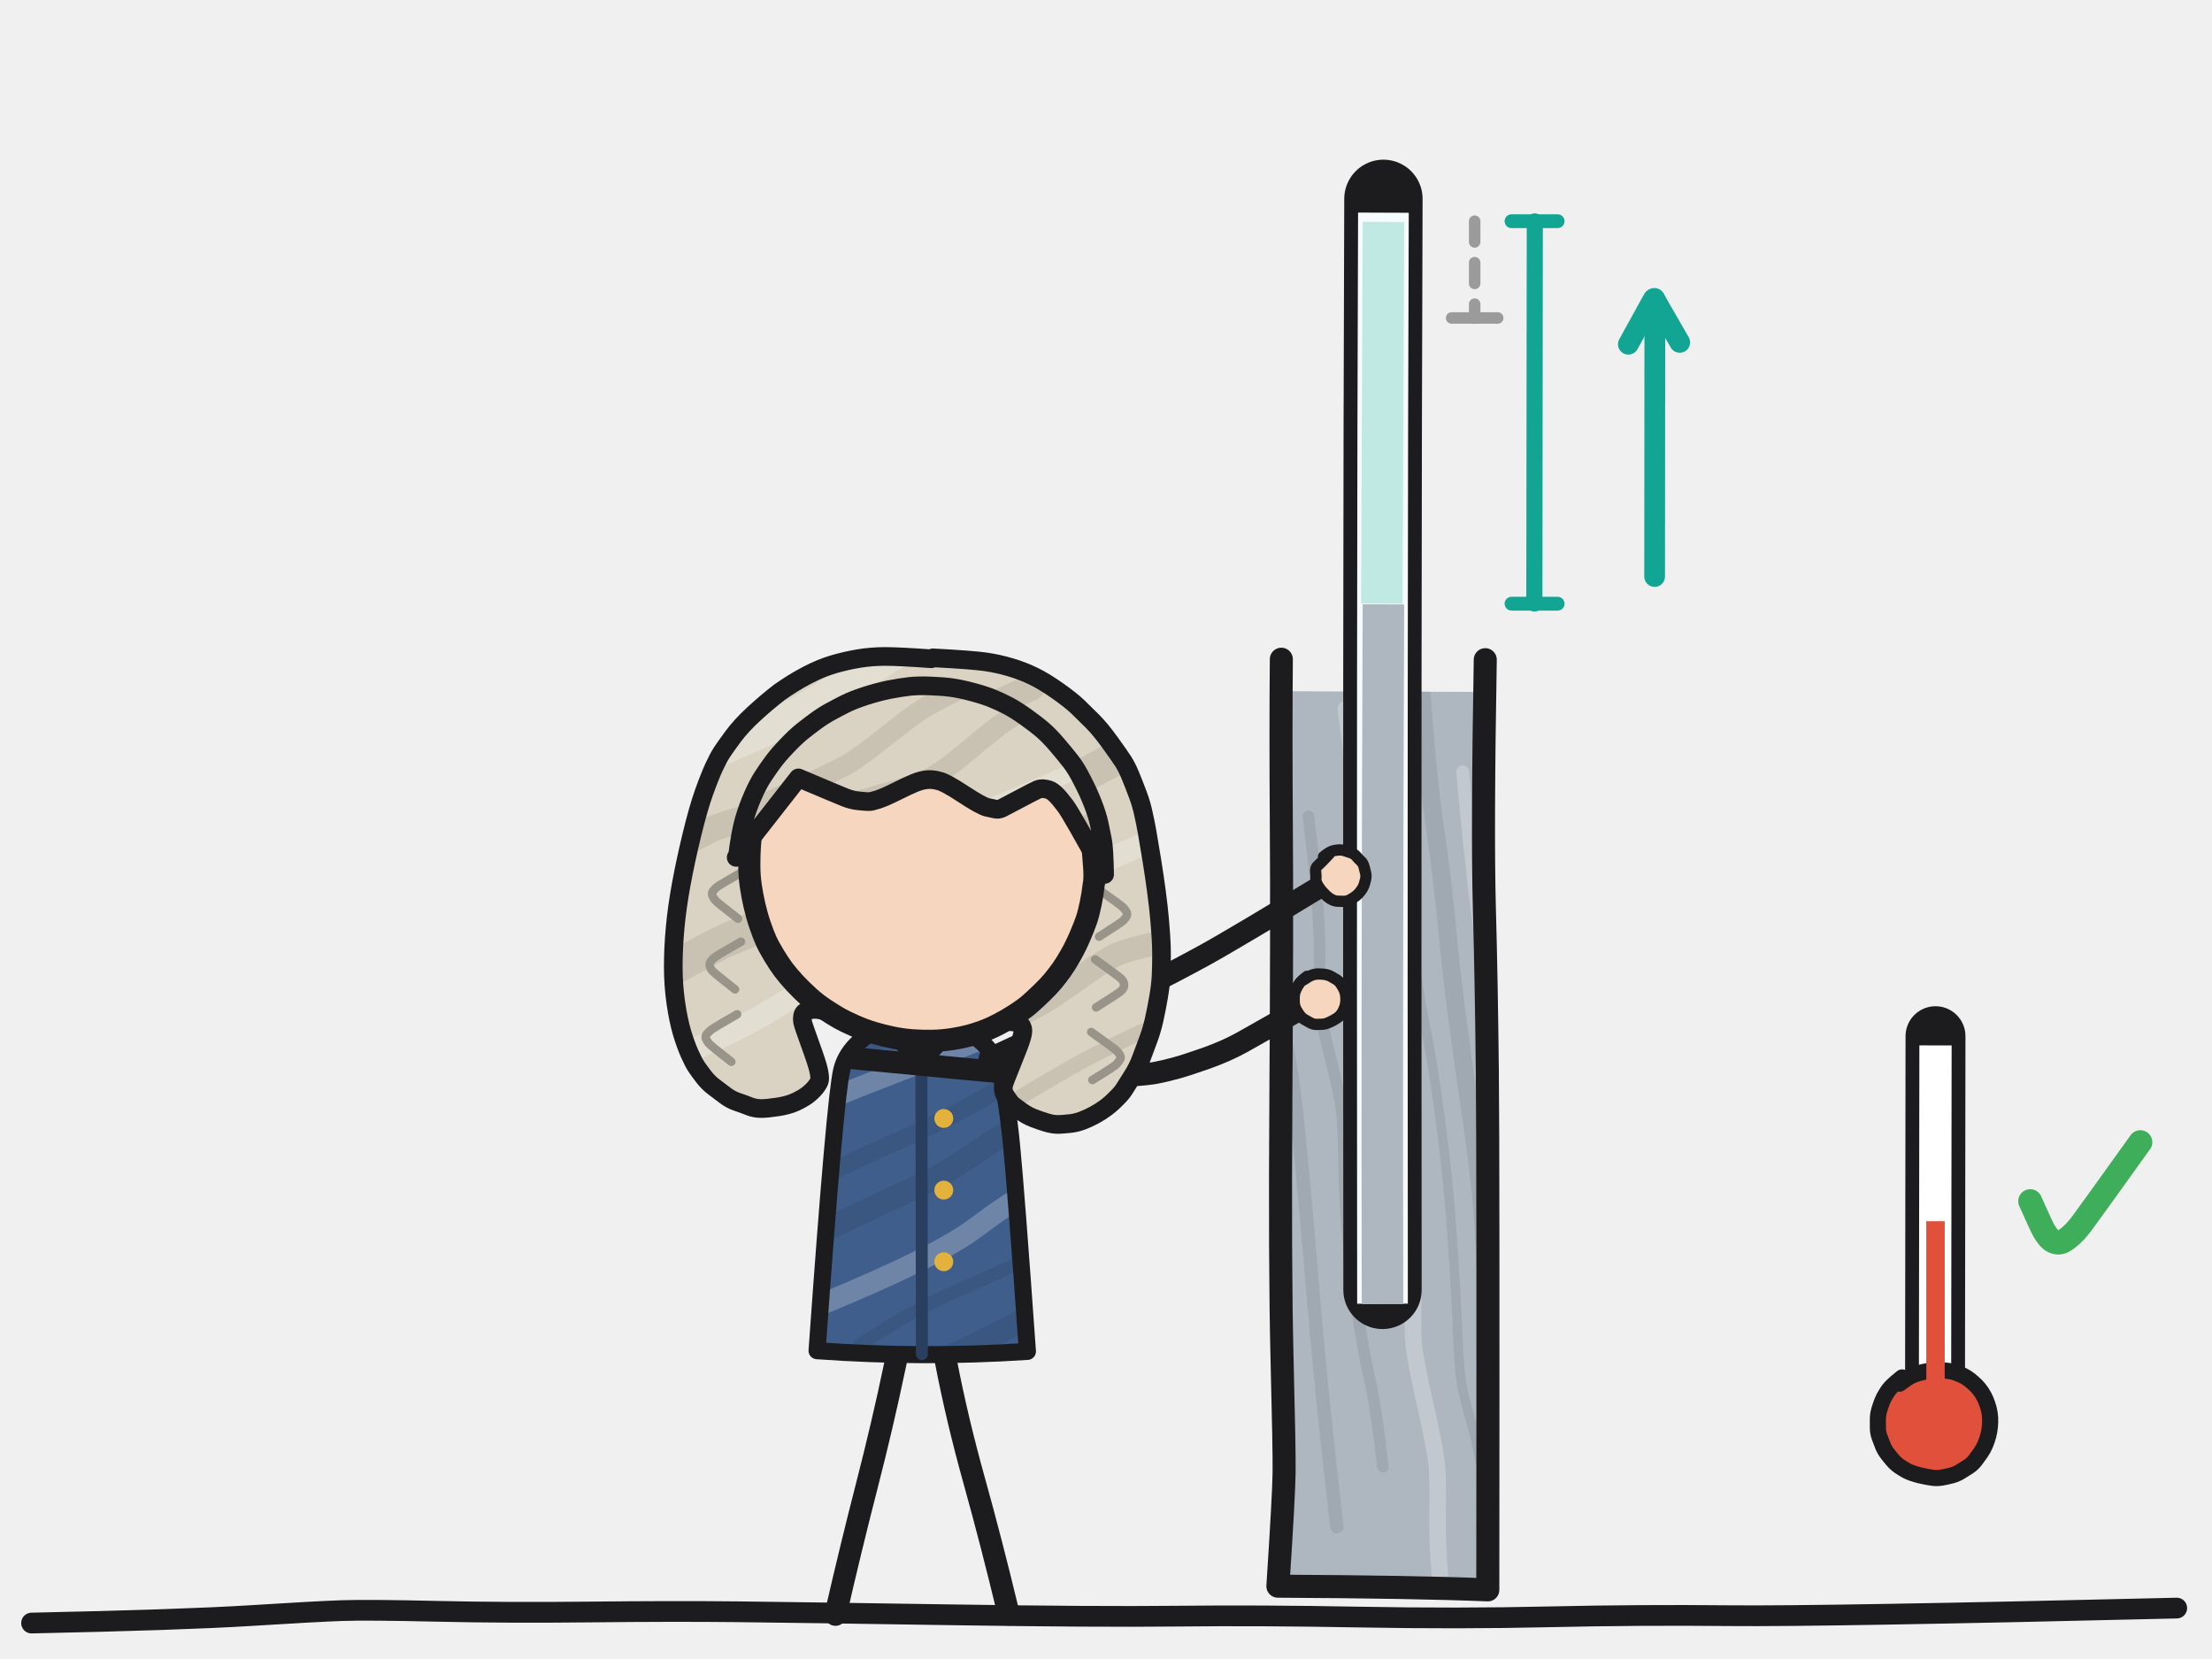
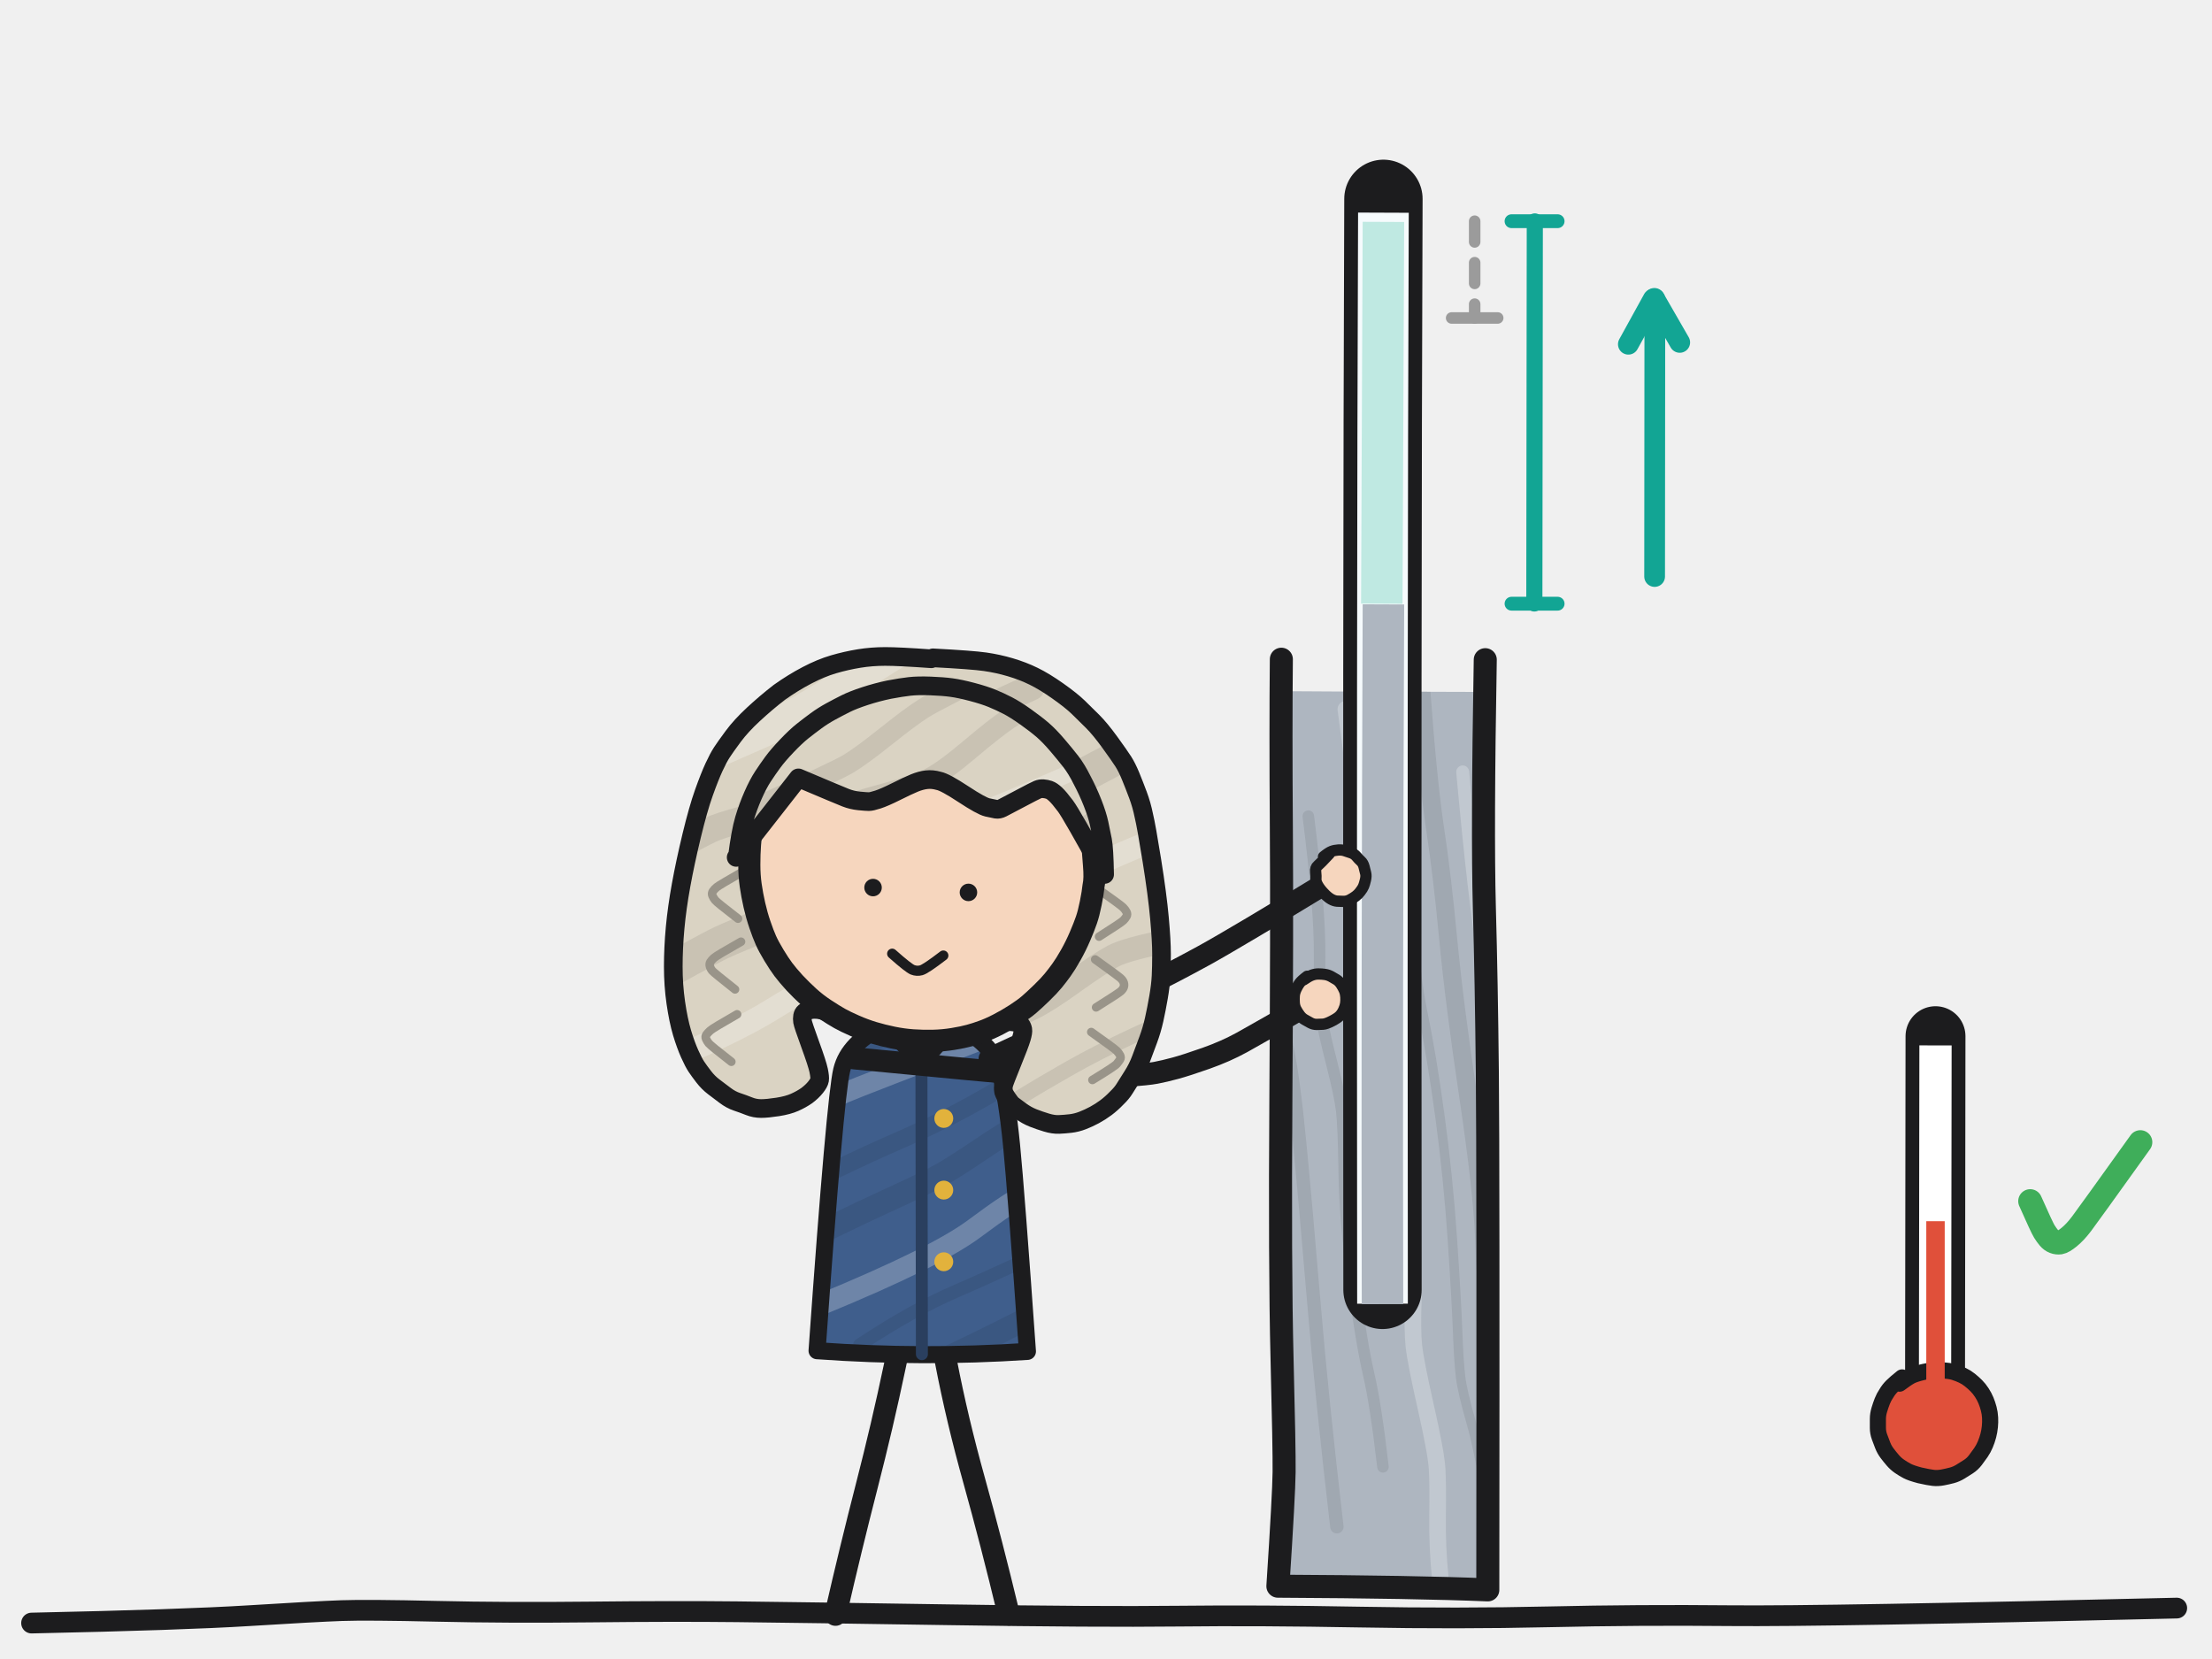
<svg xmlns="http://www.w3.org/2000/svg" viewBox="0 0 960 720" width="960" height="720" fill="none" stroke-linecap="round" stroke-linejoin="round">
  <defs>
    <path id="f1" d="M644.1 300.3q-.6 129.9 -.2 177.4t.1 92.4t-.2 119.9l-88.2 .3q0-45.3 .4-87.8t0-84.9t-.4-217.7q.8 .2 88.5 .4z" />
    <clipPath id="f1c">
      <use href="#f1" />
    </clipPath>
    <path id="f2" d="M386 446.2l-16.4 7.4q-5.9 23.5 -14.1 134q45.5 2.4 91-.3q-3.5-51.5 -5.9-80.3t-5.5-40.7t-19.4-19.6l-15.1 16.3q-13.1-14.4 -14.6-16.8z" />
    <clipPath id="f2c">
      <use href="#f2" />
    </clipPath>
    <path id="f3" d="M404.9 287.1q16.8 1 22.5 1.8t11.2 2.4t10.8 3.9t11.3 6.5t10.5 8.3t8.5 8.7t7.9 10.8t6.6 12.8t4.6 14.1t3.7 19t2.5 20.4q.7 8.6 .5 15.9t-1 15.3t-2.6 15.3t-4.2 14.1t-4.4 10.4t-3.2 5.6t-3.1 4.1t-4 4t-4.9 3.6t-6.6 3.1t-6.6 2.1q-2.6 .5 -5.2 .4t-7-1.3t-7.2-2.8t-5.1-3.4t-3.6-4.1t-1.6-3.2t.7-4.1t4.7-10.9t4.2-9.5t.2-2.3t-.6-1.9q-.6-.7 -2.2-1.2t-3.7-.5t-14.9 2.5t-16 2.8t-6.3 .5t-6.1-.3t-6.2-1.2t-15.7-4.7t-15.7-4t-3.9 0t-1.4 .9q-.7 .6 -.9 1.7t.3 3.8t2.3 8t2.6 8.4t.9 4.7t-.3 2.6t-1 2.1t-1.7 2.1t-3.5 2.7t-5.6 3.1t-6.1 2.2q-3.2 .8 -4.7 1t-4.1 0t-6.4-1.3t-6.4-2.5t-4.9-3.1t-4.5-4t-4.1-5.5t-3.5-6.8t-2.6-7.7t-2.1-8.5t-1.4-9.2q-.5-4.6 -.7-10.1t.1-11.2t1.5-17.2t4-24.6t4.5-18.7t3.4-10.1t3.6-8.2t3.6-6.4t3.2-4.7t4.7-5.5t8.7-8.3q5.6-5 9.3-7.6t7.3-4.8t7.4-4.1t6.4-2.7t8.1-2.2t12.8-1.7t14.3-.3t9.9 .5l-1.8 .2z" />
    <clipPath id="f3c">
      <use href="#f3" />
    </clipPath>
    <path id="f4" d="M321.6 374q1-7.3 1.8-10.9t2.6-8.9t3.3-8.7t3.3-6.5t3.9-6.2t4.5-5.8t4.9-5.3t5.5-4.9t5.8-4.3t6.3-3.7t6.6-3.1q3.5-1.4 7-2.5t7.2-1.8t7.3-1.2t9.3-.4t11.1 .7t9.1 1.6t7.1 2.1t6.9 2.7t6.5 3.3t6.2 3.9t5.8 4.5q2.8 2.4 5.4 5.1t4.9 5.5t4.3 6.1t3.8 6.5t3.1 6.8t2.5 7.1t1.9 7.3t1.1 7.4t.5 11.2q-14.6-26.4 -17.4-30.2t-4.4-5.3t-2.9-2t-2.5-.6t-2.5 .3t-7.7 3.6t-7.7 3.7t-2.6 .4t-3.8-.8t-10.2-5.8t-10.4-5.6q-2.7-.7 -5.2-.3t-5.1 1.7t-7.8 4.1t-7.9 3.9t-4 1.1t-4.1-.1t-5.9-1.2t-20.3-8.5l-27.1 34z" />
    <clipPath id="f4c">
      <use href="#f4" />
    </clipPath>
  </defs>
  <path d="M13.7 704.4q65.5-1.4 94.4-3.2t40.1-2.2t41.4 .3t66.6 .3t63.7-.1t91.7 1.3t99.7 .6t78.5 .4t82.3-.1t78.9-.5t193.7-3.3" stroke="#1c1c1e" stroke-width="9" />
  <use href="#f1" fill="#AEB6C0" />
  <g clip-path="url(#f1c)">
    <path d="M768.1 290.9q2.5 40.6 3.4 47.3t3.9 20t6.6 40.1t3.9 33.6t0 20.4t.2 20.4t7.2 53.6t9.5 60.2t4.1 19.9t1.6 20.3" stroke="#9299a1" stroke-width="7.2" opacity="0.5" />
    <path d="M749 292q-.7 27.3 0 34t6.3 46.9t6.5 46.9t4.1 19.9t4 19.9t1.8 27t6.8 60.4t10.4 80.4" stroke="#d2d7dc" stroke-width="5.5" opacity="0.55" />
    <path d="M732.9 344.8q.9 13.5 7.8 60.3t8.8 67t5.3 47t6.5 46.9t5.7 47t4.1 54" stroke="#9299a1" stroke-width="4.4" opacity="0.5" />
    <path d="M715.6 336.5q6.5 53.8 10.5 80.7t8.8 87.7t5.5 67.6t4 26.8t8.2 74.1" stroke="#9299a1" stroke-width="5" opacity="0.5" />
    <path d="M698.4 362q5.5 68 8.9 88.2t7.8 67.8t8.7 74.5t7.5 40.4t5 26.9" stroke="#d2d7dc" stroke-width="6.7" opacity="0.55" />
    <path d="M672.7 335.9q7.6 82 12 109.1t7.5 40.6t4 20.2t1.7 27.4t4.2 41t6.5 61.4" stroke="#9299a1" stroke-width="5.3" opacity="0.5" />
    <path d="M657.6 332.1q5.5 26.6 6.3 47t4.9 47.1t7.4 67.3t7.7 67.3t5.5 40.2" stroke="#9299a1" stroke-width="5.6" opacity="0.5" />
    <path d="M634.8 335q4.9 54.1 9.3 80.9t5.9 47.1t4.4 40.5t5.6 47.1t12.2 94.2" stroke="#d2d7dc" stroke-width="5.6" opacity="0.55" />
    <path d="M616.7 297.6q3 41.3 6.1 61.8t5.7 48t8.7 68.4t6.9 61.7t1.8 27.6t4 20.4t12 82" stroke="#9299a1" stroke-width="7.8" opacity="0.5" />
    <path d="M610 364.8q3.1 53.6 7.2 73.3t7.7 46.2t5.4 53.2t2.3 40.2t1.3 20t4.6 19.7t7.8 39.5" stroke="#9299a1" stroke-width="4.1" opacity="0.5" />
    <path d="M584.1 307.8q7.2 53.8 9.1 80.8t2.3 40.7t1.4 20.3t4.6 19.9t4.9 19.9t4.4 33.6t2.6 40.6t.2 20.4t5.2 26.7t4.9 26.7t.2 20.4q-.2 13.7 1.2 27.2" stroke="#d2d7dc" stroke-width="7.2" opacity="0.55" />
    <path d="M567.8 354.2q5.1 40.3 4.9 60.8t.9 27.1t4.5 19.9t4.2 20t1.1 27.1t3.9 47.2t6.7 40.1t6.2 40.2" stroke="#9299a1" stroke-width="5" opacity="0.5" />
    <path d="M546.6 342.5q-.5 28.3 .1 35.2t4.7 34.7t7 41.5t5.6 41.6t6.2 69.7t10 97.4" stroke="#9299a1" stroke-width="5.8" opacity="0.5" />
    <path d="M524.8 341.7q10.5 121.8 16.7 168.9t10.6 67.1t6.2 60.8" stroke="#d2d7dc" stroke-width="4.7" opacity="0.55" />
    <path d="M511.9 393.9q1.9 13.8 6.4 34.2t5.5 41.3t2.5 41.6t2.5 27.7t5 27.3t4.6 48.4" stroke="#9299a1" stroke-width="3.1" opacity="0.5" />
    <path d="M493.6 372.3q3 27.8 6 41.5t4 20.6t1.5 27.9t5.2 41.5t5.5 27.4t3.2 27.8t3.7 41.7t3.6 34.7" stroke="#9299a1" stroke-width="4.4" opacity="0.5" />
    <path d="M470.5 323.7q1.1 13.8 5.8 34t7.7 47.8t4.5 48.1t8 61.5t8.8 68.5t8.7 68.4" stroke="#d2d7dc" stroke-width="5.1" opacity="0.55" />
    <path d="M464.7 376.8q6 40.2 7.2 60.5t5.2 47.1t4 40.4t2.6 40.7t6.9 53.7t10.5 80.6" stroke="#9299a1" stroke-width="4.4" opacity="0.5" />
    <path d="M448.8 366.7q.2 28 2.2 48.7t2.8 27.6t4.5 27.4t18.5 158.6" stroke="#9299a1" stroke-width="5.1" opacity="0.5" />
    <path d="M425.8 379.4q15.8 146 16.9 152.6t4.5 19.7t4.2 19.6t5.1 73.4" stroke="#d2d7dc" stroke-width="4.4" opacity="0.55" />
    <path d="M398.8 321.2q6.3 54.7 7.4 61.5t4.5 20.3t4.4 20.3t3.5 48.1t6.8 68.5t8.2 68.4t8.4 68.3" stroke="#9299a1" stroke-width="7.9" opacity="0.5" />
    <path d="M390.1 391.3q4.2 27.3 8.2 68.4t7.4 61.6t6.7 47.8t11.2 81.9" stroke="#9299a1" stroke-width="4.1" opacity="0.5" />
  </g>
  <path d="M556.1 286.1q-.3 30.6 0 72.9t-.2 116.6t.5 113.9t.9 49.3t-2.7 49.6q59.9 .3 91.1 1.6q.2-185.7 -.2-224.6t-1.3-71.7t.4-107.4" stroke="#1c1c1e" stroke-width="10" />
  <path d="M600.4 86.3q-.7 179.1 -.4 473.5" stroke="#1c1c1e" stroke-width="34" />
  <path d="M600.4 92.3q-.7 179.1 -.4 473.5" stroke="#F6FBFD" stroke-width="22" stroke-linecap="butt" />
  <path d="M600.4 262.3q-.7 175.8 -.4 303.7" stroke="#AEB6C0" stroke-width="18" stroke-linecap="butt" />
  <path d="M600.4 96.3l-.7 165.7" stroke="#BFE9E2" stroke-width="18" stroke-linecap="butt" />
  <path d="M640 96l0 42" stroke="#9b9b9b" stroke-width="5" stroke-dasharray="9 9" />
  <path d="M630 138l20 0" stroke="#9b9b9b" stroke-width="5" />
  <path d="M666.1 96.1l-.2 165.8" stroke="#12A594" stroke-width="7" />
  <path d="M656 96l20 0" stroke="#12A594" stroke-width="6" />
  <path d="M656 262l20 0" stroke="#12A594" stroke-width="6" />
  <path d="M718.1 250.2l.1-120.4" stroke="#12A594" stroke-width="9" />
  <path d="M729 148.6l-11-19.1" stroke="#12A594" stroke-width="9" />
  <path d="M706.7 149.4l10.8-19.6" stroke="#12A594" stroke-width="9" />
  <path d="M840 449.7l-.2 150.5" stroke="#1c1c1e" stroke-width="26" />
  <path d="M840 453.7l-.2 146.5" stroke="#FFFFFF" stroke-width="14" stroke-linecap="butt" />
  <path d="M823.8 600.3q3.2-2.3 5-3.1t3.6-1.4t5.7-.9t5.7 .1t3.7 .8t3.6 1.5t3.2 2.1t2.9 2.6t2.4 3t1.9 3.4t1.3 3.7q.5 1.9 .7 3.8t0 3.9t-1.3 5.7t-2.3 5.5t-2.3 3.2t-2.9 2.8t-3.4 2.2t-3.7 1.5t-3.9 .8t-3.9 .2t-5.8-1.2q-3.7-1 -5.5-1.9t-3.3-2.2t-2.9-2.6t-2.4-3.1t-1.9-3.5t-1.3-3.7t-.6-3.9t0-4t.7-3.9t1.3-3.7t1.8-3.5q1.1-1.6 2.5-3.1t4.5-3.8l-3.1 2.7z" fill="#E0503A" />
  <path d="M824.4 600.5q3.2-2.4 4.9-3.3t5.6-1.8t7.6-.7t5.6 .8t3.6 1.4t3.2 2t2.8 2.5t2.4 3t1.8 3.4t1.2 3.6t.6 3.9q.1 1.9 -.1 3.9t-.7 3.9t-1.3 3.8t-1.9 3.5t-2.4 3.3t-3 2.8t-3.5 2.2t-3.7 1.6t-4 .9t-4 .2t-5.9-1.1q-3.8-1 -5.5-1.9t-3.3-2t-2.9-2.6t-2.5-3.1t-1.9-3.4t-1.4-3.7t-.7-3.9t0-3.9t.6-3.9t1.3-3.8t1.8-3.4q1-1.7 2.4-3.1t4.4-3.8" stroke="#1c1c1e" stroke-width="7" />
  <path d="M840 530l0 76" stroke="#E0503A" stroke-width="8" stroke-linecap="butt" />
  <path d="M881.1 521.3q5.1 11.5 6.1 13.1t2 2.8t2.3 1.7t2.6 .3t3.9-2.3t5.4-5.8t25.5-35.4" stroke="#3FAE5A" stroke-width="10.4" />
  <path d="M399.3 543q-5.7 24.8 -11 50.1t-12.2 52.1t-13.5 55.6" stroke="#1c1c1e" stroke-width="9.6" />
  <path d="M400.5 543.9q5.3 22.4 10.1 47.3t12.2 51.4t15 58.1" stroke="#1c1c1e" stroke-width="9.6" />
  <path d="M399.7 446.2q-.3 23.8 .8 98" stroke="#1c1c1e" stroke-width="10.4" />
  <use href="#f2" fill="#3F5E8C" />
  <g clip-path="url(#f2c)">
    <path d="M299 486.3q24.6-7.9 47.3-19.6t28.6-14.2t18.1-6.5t35.2-15.1" stroke="#354f76" stroke-width="10.3" opacity="0.5" />
    <path d="M317.3 506q11.5-5.8 27.3-17.4t21.7-14.2t78.2-30.3" stroke="#95a6c0" stroke-width="8.8" opacity="0.55" />
    <path d="M332.2 522.9q33.7-17.4 57-27.5t45-23.1" stroke="#354f76" stroke-width="7.7" opacity="0.5" />
    <path d="M330 547.8q36.2-18.1 54.6-26.5t24.2-11.7t17.2-11t17.3-10.5t32-11.3" stroke="#354f76" stroke-width="10.1" opacity="0.5" />
    <path d="M356.2 566.2q50.1-20.6 66.7-33t22.8-15t32.5-10.5" stroke="#95a6c0" stroke-width="9.2" opacity="0.55" />
    <path d="M373.1 583.7q23.1-15.3 42-23.4t68.6-31.6" stroke="#354f76" stroke-width="5.7" opacity="0.5" />
    <path d="M361.7 610.3q35.3-14.2 58.1-25.2t56.4-28.6" stroke="#354f76" stroke-width="9.9" opacity="0.5" />
  </g>
  <path d="M384.4 444.8q-16.2 7.6 -19.1 19.6t-10.7 121.8q45.9 3.3 91.3 .3q-4.9-69.3 -6.9-89.6t-5.1-32.3t-19.4-19.7l-14.9 16.4l-14.8-16.1" stroke="#1c1c1e" stroke-width="7.4" />
  <path d="M399.9 462.8l.2 124.9" stroke="#2A3F5F" stroke-width="5.2" />
  <circle cx="409.6" cy="485.4" r="4.1" fill="#E2B23C" />
  <circle cx="409.6" cy="516.5" r="4.1" fill="#E2B23C" />
  <circle cx="409.6" cy="547.6" r="4.1" fill="#E2B23C" />
  <path d="M370.6 459.3q62.1 6 73.9 6.9t24.5 1t20.8-.4t11.8-1.2t8.5-2t13.3-4.3t15.6-6.9t34.6-19.8" stroke="#1c1c1e" stroke-width="9.6" />
  <path d="M429.5 459.5q57.2-26.4 68.5-32t24.3-12.7t59.7-35.5" stroke="#1c1c1e" stroke-width="9.6" />
  <use href="#f3" fill="#DAD3C3" />
  <g clip-path="url(#f3c)">
    <path d="M221.8 337q93.8-48.6 104.9-56.1t34.8-19t30.1-13.6t33.1-6.8" stroke="#b7b1a4" stroke-width="15.3" opacity="0.5" />
    <path d="M256.4 341.2q13.1-5 27.3-7.5t20.7-5.1t25.7-11.1t36.8-20.5t35.8-22.3t24.7-13.3t20.1-6.5t39.4-14.7" stroke="#ebe7de" stroke-width="14.5" opacity="0.55" />
    <path d="M270.1 381.3q34.1-19.7 40.2-22t19-5.6t19-5.8t29.5-14.1t34.7-18.2t35.2-17.3" stroke="#b7b1a4" stroke-width="11.4" opacity="0.5" />
    <path d="M269.9 432.6q36.7-20.5 43.1-23.5t19.4-8t38.5-16.7t44.9-19.6t25.7-11.1t18-10.9t62.1-32.4" stroke="#b7b1a4" stroke-width="14.7" opacity="0.5" />
    <path d="M279.7 464.5q37.9-15.5 55.4-26.4t42.1-22.7t44.3-17.8t38.2-14.9t43.7-19.2" stroke="#ebe7de" stroke-width="9.8" opacity="0.55" />
    <path d="M329.3 491.4q37.3-17.5 56.5-25.2t37.7-16.7t24.7-12t17.6-11.2t17.4-11.4t26.9-7.2t27-7.2t17.3-11.6" stroke="#b7b1a4" stroke-width="10.2" opacity="0.5" />
    <path d="M362.5 508q13.4-4 27.7-6.1t20.6-5t17.7-11.2t35.7-22.1t62.7-29.3" stroke="#b7b1a4" stroke-width="6.6" opacity="0.5" />
    <path d="M379.3 545.6q36.1-14.4 55.4-18.9t25-7.7t16.5-10.7t56.6-31.9" stroke="#ebe7de" stroke-width="7.2" opacity="0.55" />
  </g>
  <path d="M404.9 285.5q17 .9 22.6 1.7t11 2.4t10.1 3.9t10.5 6.4t8.8 7t6.3 6.2t7.5 9.1t5.8 8.3t3.2 6.4t3.2 8.2t2.5 8.8q1.1 4.5 3.5 19.5t3.3 25t.9 15.6t-.2 9.6t-1.1 9.2t-1.9 9.7t-2.6 8.8t-3.1 8.3t-3.7 7.4t-3.4 5.4t-3.5 4.2q-2.2 2.3 -4.6 4.1t-5 3.2t-5.2 2.4t-5.2 1.3t-5 .4t-5.4-.8t-5.8-2t-5.4-3t-3.5-2.6t-2.5-3.1t-1.5-3.2q-.2-1.2 .1-2.5t3.6-9.4t4.1-10.8t.6-3.8t-.8-1.9t-2.3-1.2t-5.4-.4t-17.1 2.4t-18 2.5t-7.8-.1t-6.3-1.2q-3.3-.8 -15.9-4.6t-14.9-4.1t-3.9 .1t-2.3 1t-.9 1.7t0 2.4t3.3 9.8t3.7 11.4t.4 4.1t-1.7 3.1t-3.9 3.7q-2.3 1.6 -5.2 2.9t-7.4 2t-7.2 .7t-5.2-1t-5.2-1.9t-5.2-2.8t-4.9-3.7t-4.4-4.4t-3.2-4.4t-2.9-5.6t-3.3-9.1q-1.6-5.4 -2.7-13t-1.1-15.7t.8-16.8t2.6-18.6t4.6-21.5t5.3-18.6t4.4-11.1t3.4-6.4t4.9-6.9t8.8-9.6t11.2-9.5q5.9-4.2 12-7.4t11.6-4.8t11-2.5t11.4-.9t20 1" stroke="#1c1c1e" stroke-width="8.1" />
  <path d="M322.7 378.1q-10.5 6 -11.6 6.9t-1.7 1.8t-.2 1.9t1.2 2t9.9 8" stroke="#999489" stroke-width="3.7" />
  <path d="M321.6 408.7q-10.6 6 -11.7 7t-1.6 1.8t-.2 1.9t1.1 2t9.8 8" stroke="#999489" stroke-width="3.7" />
  <path d="M319.9 440.2q-10.5 6 -11.6 7t-1.7 1.8t-.2 1.8t1.2 2t9.8 8" stroke="#999489" stroke-width="3.7" />
  <path d="M476.5 385.8q9.9 7 10.9 8t1.5 2t0 1.9t-1.4 1.8t-10.5 7" stroke="#999489" stroke-width="3.7" />
  <path d="M475.3 416.4q9.9 7.1 11 8.1t1.4 2t0 1.9t-1.3 1.8t-10.7 7" stroke="#999489" stroke-width="3.7" />
  <path d="M473.6 447.9q10 7.1 11 8.1t1.5 2t0 1.8t-1.4 1.9t-10.6 7" stroke="#999489" stroke-width="3.7" />
  <path d="M357.4 325.2q9.6-6.9 12.1-8.3t6.7-3.1t6.9-2.5t7-1.6t7.2-.9t7.2-.1t9.9 1.3t8.5 2t6.7 2.8t6.6 3.3t6.2 4.1q3.6 2.6 6.8 5.6t5.3 5.3t4.7 5.8t4.9 7.3t4.2 7.7t2.9 6.7t2 7t1.4 7.1t.3 8.7t-1.3 11.6t-2.2 8.5q-1 2.8 -3 6.9t-3.6 6.6t-4.3 6.2t-4.9 5.8t-5.5 5.2t-7.1 5.6t-6.3 4t-8.2 3.7t-11.6 3.3t-8.9 1.2t-7.4-.3q-4.5-.3 -7.4-.9t-7.2-1.8t-8.5-2.9t-6.7-3.2t-5.2-2.9t-6-4.3t-6.7-5.8t-5.1-5.2t-4.4-5.8t-3.9-6.1t-2.7-5.1q-1.2-2.6 -2.6-6.7t-2.4-8.3t-1.3-7.1t-.6-7.3t0-7.3t.9-7.4t1.5-7.3t2.6-7.1t3.2-6.8t4.1-6.3t7-7.8q4.3-4.2 6.7-6.1l1.5 3z" fill="#F6D6BE" />
  <path d="M353.4 321.1q4.7-3.5 8.5-5.8t9.1-4.6t8.2-3.1t7.2-1.5t7.3-.9t7.4-.1t8.8 .6t7.2 1.2t5.7 1.4t6.8 2.5t7.7 3.7q3.8 2.1 6.2 3.8t5.8 4.5t5.3 5t3.8 4.4t4.2 6t4.5 7.6t3.1 6.6t2.3 7t1.6 7.2t.7 8.9t-.2 8.9q-.3 3 -1.2 7.5t-1.9 7.4t-2.8 7.1t-4 8.1t-4 6.4t-3.6 4.7t-5 5.3t-5.4 5t-5.9 4.3t-7.6 4.4t-6.8 3q-2.7 1 -5.6 1.8t-7.2 1.5t-8.7 .8t-8.7-.2t-8.7-1.2t-8.4-2.1t-8.1-3t-6.6-3.2t-6.3-3.9t-7-5.4t-6.3-6.2q-3-3.3 -4.8-5.7t-4.1-6.2t-3.5-6.5t-2.6-6.8t-2.4-8.5t-1.6-8.6t-.6-8.9t.3-8.9t1.1-7.4t2-7.3t2.7-7.1q1.2-2.8 2.7-5.4t4.3-6.3t4.8-5.9t5.6-5.1t6-4.6t10.4-6.1" stroke="#1c1c1e" stroke-width="9.6" />
  <use href="#f4" fill="#DAD3C3" />
  <g clip-path="url(#f4c)">
    <path d="M319.6 299.1q80.1-38.7 102.6-50.5" stroke="#b7b1a4" stroke-width="5.2" opacity="0.5" />
    <path d="M326.8 323.5q35.7-22.2 54.6-31.3t55-30.7" stroke="#ebe7de" stroke-width="8.1" opacity="0.55" />
    <path d="M326.3 351.1q36.5-16.3 42.2-19.8t16.2-11.9t16.2-12t41.4-21.2" stroke="#b7b1a4" stroke-width="8.8" opacity="0.5" />
    <path d="M332.8 367.5q24.4-13.5 30.8-16.4t20.3-6.6t20-6.9t17.1-12.5t16.7-13.1t18.4-10" stroke="#b7b1a4" stroke-width="9.1" opacity="0.5" />
    <path d="M331.1 399.4q37.6-18.4 55.5-29.2t31.3-15.5t51.8-21.5" stroke="#ebe7de" stroke-width="7.4" opacity="0.55" />
    <path d="M365 418.6q32.9-20.5 38.5-23.6t23.4-10.9t23.2-11.3t16.1-10.9t21.7-14.1" stroke="#b7b1a4" stroke-width="8.3" opacity="0.5" />
    <path d="M378.2 431.9q24.6-10.9 118.9-62.1" stroke="#b7b1a4" stroke-width="7.3" opacity="0.5" />
  </g>
  <path d="M320 372q1.4-11 3-16.4t3.8-10.4t4.3-8.2t4.3-6.2t6.1-7.1t6.8-6.4t5.9-4.5t6.3-4t6.5-3.4t8.4-3.3t10.5-2.8q5.3-1 8.9-1.4t9-.2t9.1 .7t9 1.9t8.7 2.8t6.7 3.1t7.8 4.9t7.4 5.7t6.4 6.6t5.9 7.2t4.8 7.9q2.6 4.9 4.6 10t2.8 8.8t1.5 7.3t.9 14.9q-14.3-26.1 -17-29.7t-4.3-5.1t-2.8-1.9t-2.5-.5t-2.5 .4t-7.6 3.9t-7.8 4.1t-2.6 .5t-3.8-.8t-10.5-5.8t-10.6-5.7q-2.8-.8 -5.3-.5t-5.2 1.4t-7.9 3.7t-8 3.5t-3.9 .9t-4.2-.3t-5.9-1.4t-20.5-8.6l-27 34.5" stroke="#1c1c1e" stroke-width="8.1" />
+   <circle cx="378.9" cy="385.2" r="3.8" fill="#1c1c1e" />
+   <circle cx="420.3" cy="387.3" r="3.8" fill="#1c1c1e" />
+   <path d="M387.2 413.9q7.1 6.3 8.9 7t3.7 .2t9.6-6.4" stroke="#1c1c1e" stroke-width="4.4" />
  <path d="M565.9 428q1-1.2 2.2-2t2.6-1.2t2.8-.4t2.8 .3t2.6 1.2t2.2 1.9t1.6 2.4t.9 2.8t.1 2.9t-.7 2.8t-1.6 2.6q-.9 1.1 -2.2 1.9t-2.6 1.2t-2.9 .5t-2.9-.4t-2.6-1.1t-2.2-1.9t-1.6-2.4t-.9-2.8t0-2.9t.8-2.9t1.6-2.5z" fill="#F6D6BE" />
  <path d="M565.7 425.3q2.3-1.6 3.7-2.1t2.8-.5t2.8 .2t2.7 .9t2.4 1.4t2 2.1t1.4 2.6t.6 2.8t-.1 2.9t-.9 2.8t-1.6 2.4q-.9 1 -3.4 2.3t-3.9 1.4t-2.8 .1t-2.7-.7t-2.5-1.4t-2.1-1.9t-1.6-2.5t-.8-2.9t0-3t.8-2.9t1.5-2.6q.9-1.2 3.3-3" stroke="#1c1c1e" stroke-width="4.9" />
  <path d="M574 375.5q1.4-2.5 2.6-3.2t2.6-1.2t2.8-.4t2.8 .2t2.7 1.1t2.3 1.8t1.6 2.5t.8 2.8t.1 2.9t-.7 2.9t-1.5 2.5q-.9 1.2 -2.2 2t-2.6 1.2t-2.9 .3t-2.8-.4t-2.6-1.1t-2.2-1.8t-1.6-2.4t-.8-2.8t0-2.9t1.6-4z" fill="#F6D6BE" />
  <path d="M574.4 371.8q2.2-1.8 3.5-2.3t2.9-.6t2.8 .3t2.7 .9t2.4 1.6t1.9 2t1.4 2.5t.7 2.8t-.1 2.9t-.8 2.7t-1.5 2.4q-.9 1.2 -2 2t-2.4 1.5t-2.8 .7t-2.8-.1t-2.7-.9t-3.1-2.6t-2.6-3.4t-.8-2.7t-.1-3t.9-2.8t5-5.1" stroke="#1c1c1e" stroke-width="4.9" />
</svg>
